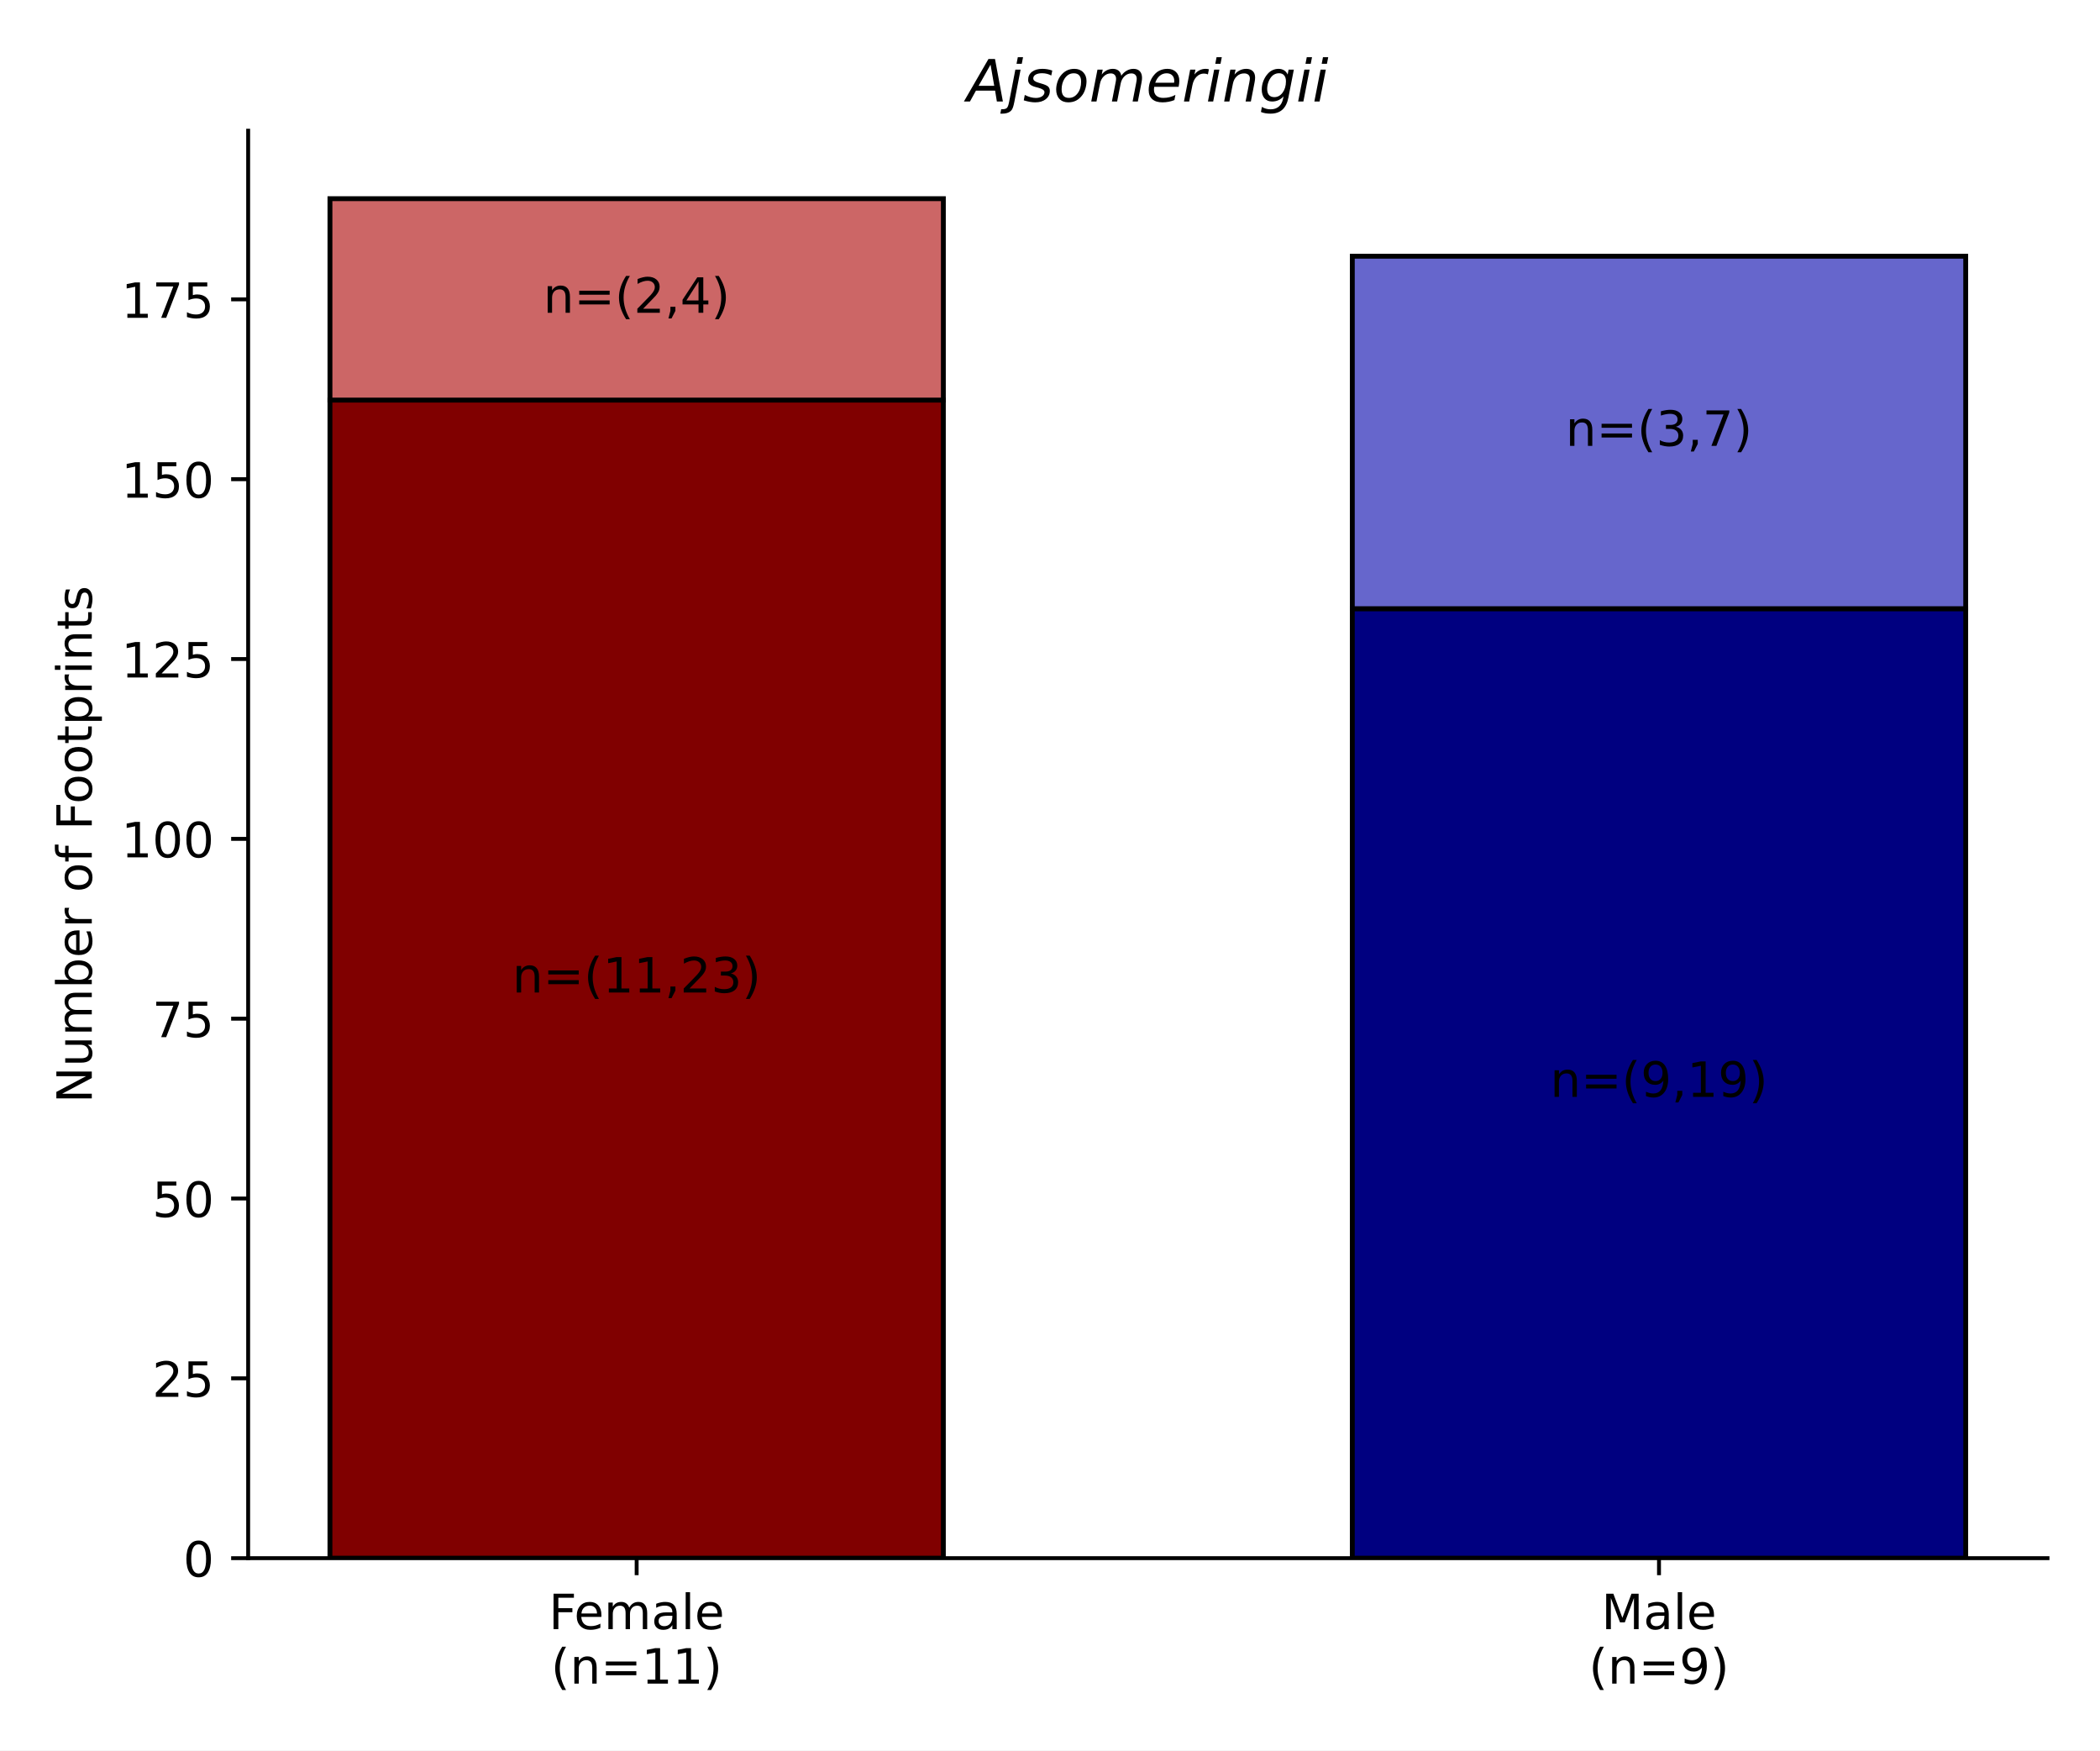
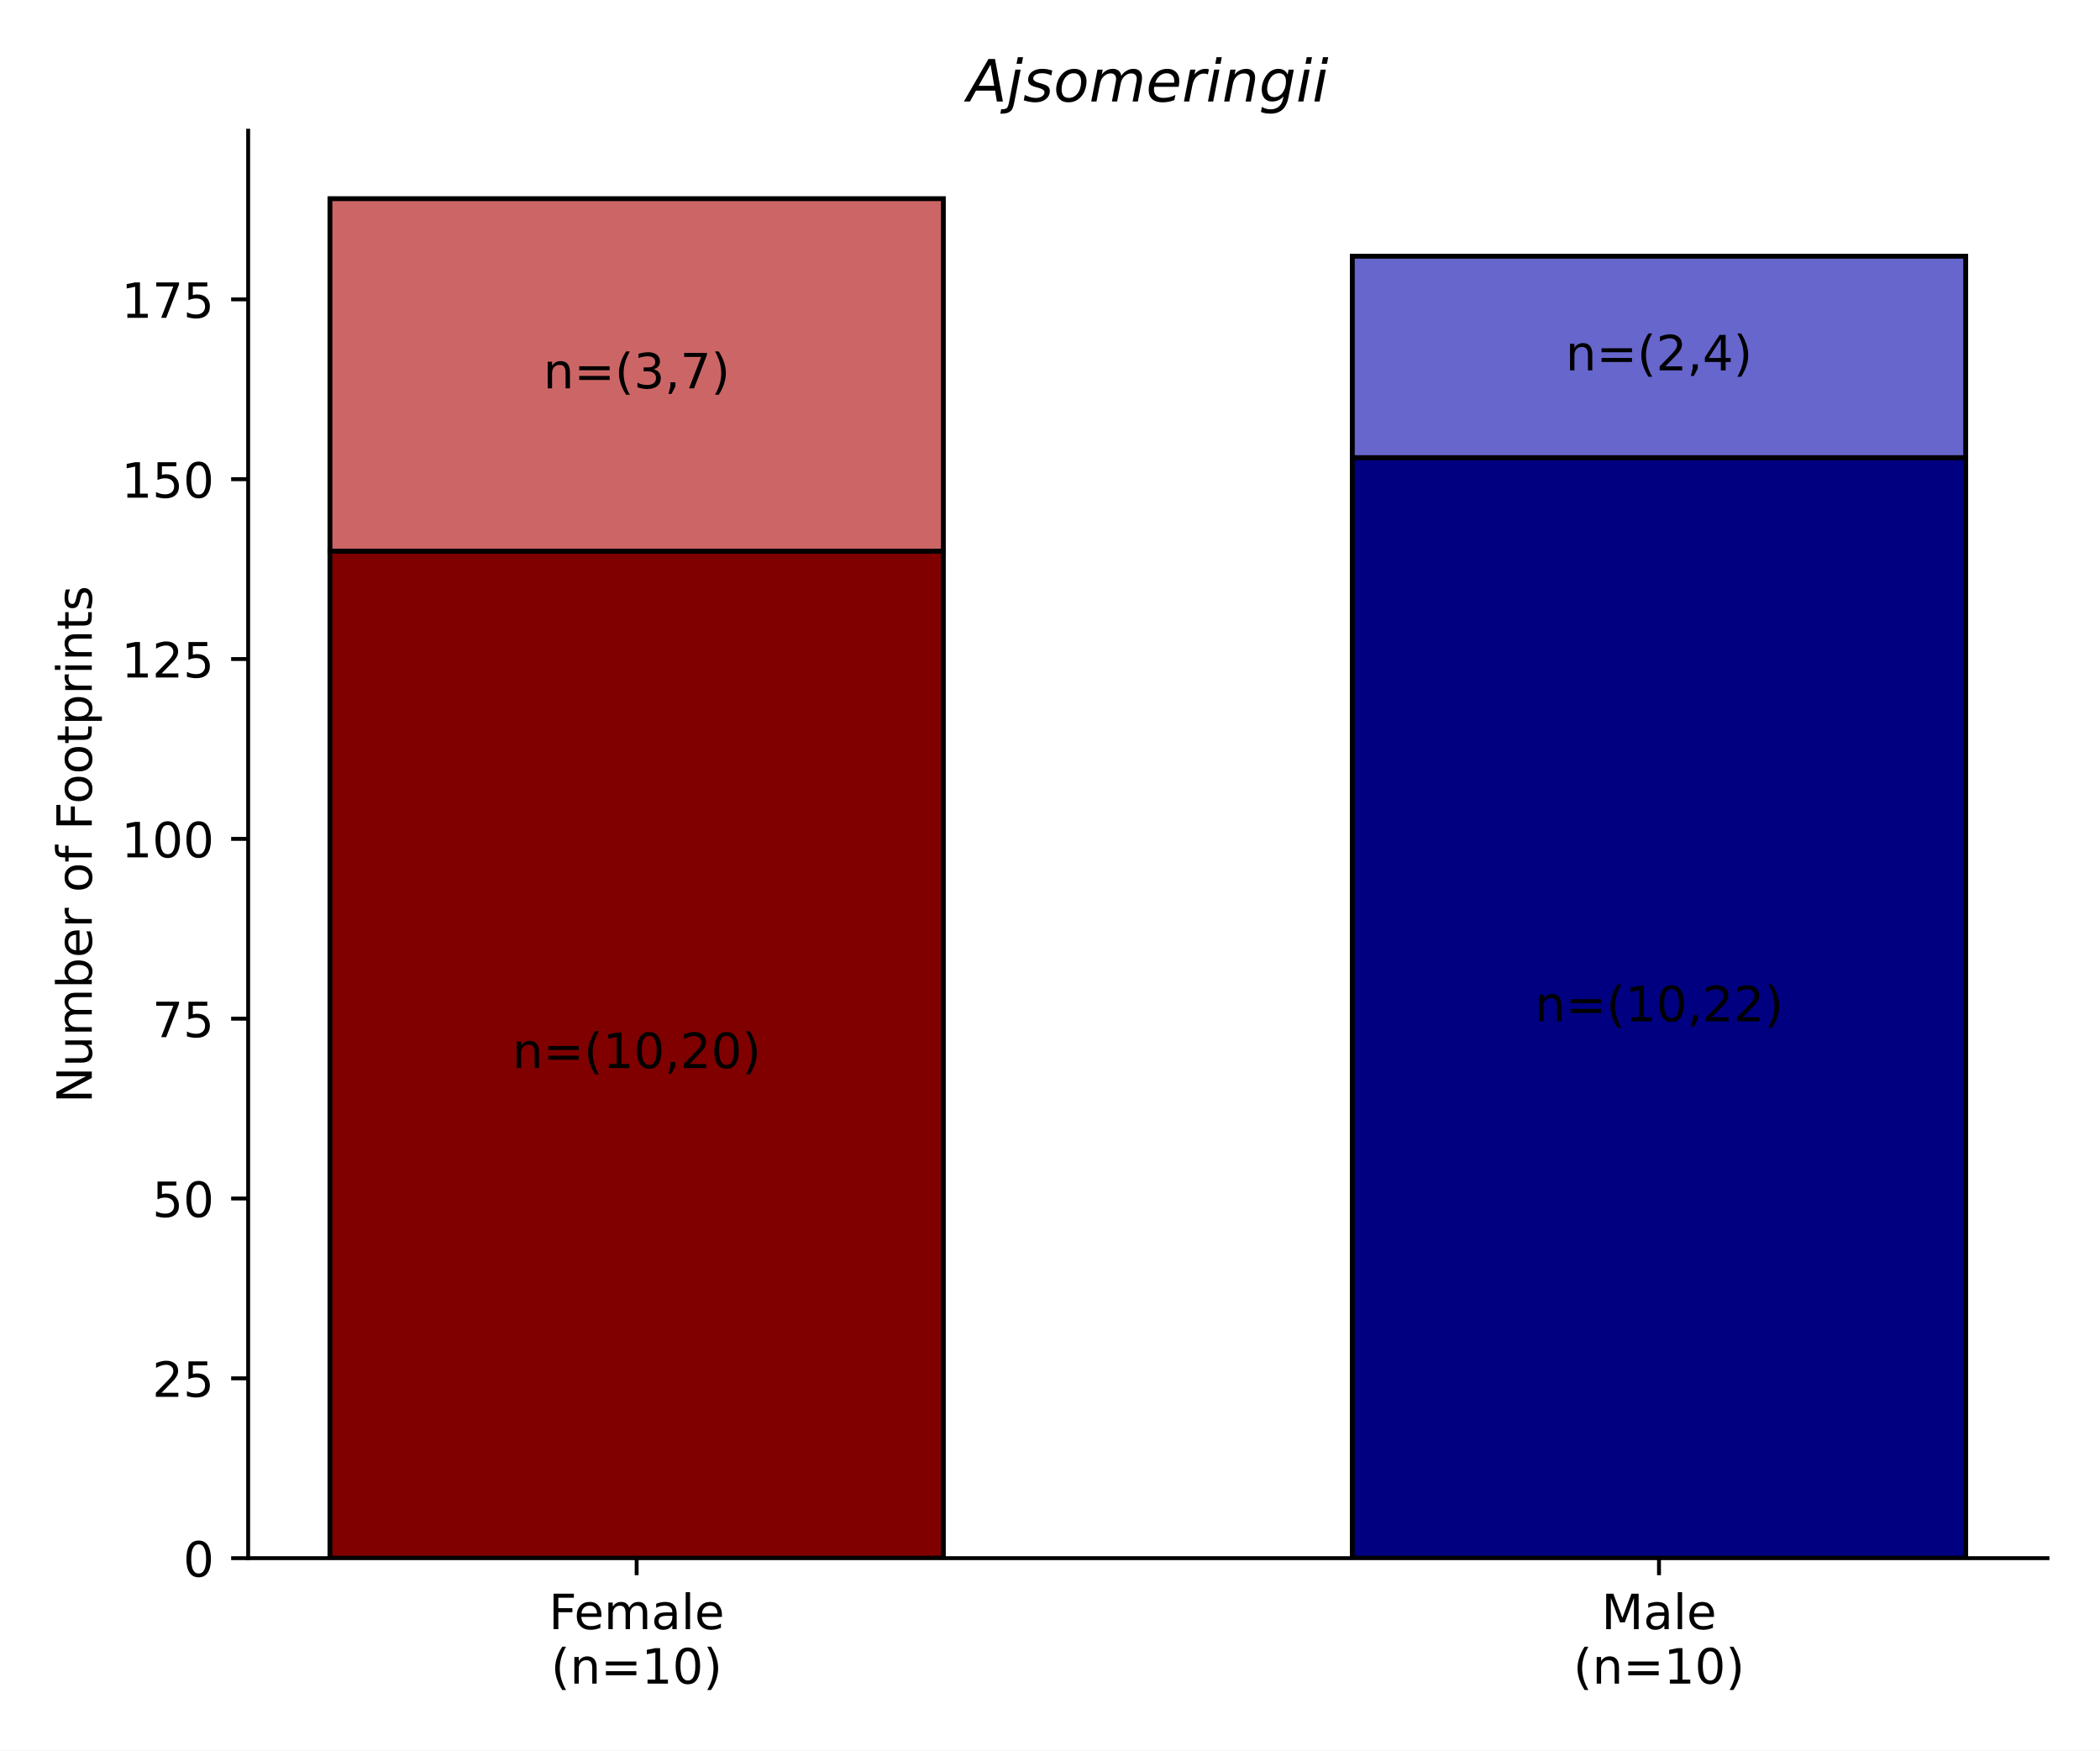
<svg xmlns="http://www.w3.org/2000/svg" xmlns:xlink="http://www.w3.org/1999/xlink" width="432pt" height="360pt" viewBox="0 0 432 360" version="1.1">
  <defs>
    <style type="text/css">*{stroke-linejoin: round; stroke-linecap: butt}</style>
  </defs>
  <g id="figure_1">
    <g id="patch_1">
      <path d="M 0 360  L 432 360  L 432 0  L 0 0  z " style="fill: #ffffff" />
    </g>
    <g id="axes_1">
      <g id="patch_2">
        <path d="M 51.05 320.456  L 421.2 320.456  L 421.2 26.88  L 51.05 26.88  z " style="fill: #ffffff" />
      </g>
      <g id="patch_3">
-         <path d="M 67.875 320.456  L 194.062 320.456  L 194.062 82.281  L 67.875 82.281  z " clip-path="url(#p4853fdd0eb)" style="fill: #800000; stroke: #000000; stroke-linejoin: miter" />
+         <path d="M 67.875 320.456  L 194.062 320.456  L 194.062 113.348  L 67.875 113.348  z " clip-path="url(#p3b8b2d031b)" style="fill: #800000; stroke: #000000; stroke-linejoin: miter" />
      </g>
      <g id="patch_4">
-         <path d="M 278.188 320.456  L 404.375 320.456  L 404.375 125.182  L 278.188 125.182  z " clip-path="url(#p4853fdd0eb)" style="fill: #000080; stroke: #000000; stroke-linejoin: miter" />
+         <path d="M 278.188 320.456  L 404.375 320.456  L 404.375 94.116  L 278.188 94.116  z " clip-path="url(#p3b8b2d031b)" style="fill: #000080; stroke: #000000; stroke-linejoin: miter" />
      </g>
      <g id="patch_5">
-         <path d="M 67.875 82.281  L 194.062 82.281  L 194.062 40.86  L 67.875 40.86  z " clip-path="url(#p4853fdd0eb)" style="fill: #cc6666; stroke: #000000; stroke-linejoin: miter" />
+         <path d="M 67.875 113.348  L 194.062 113.348  L 194.062 40.86  L 67.875 40.86  z " clip-path="url(#p3b8b2d031b)" style="fill: #cc6666; stroke: #000000; stroke-linejoin: miter" />
      </g>
      <g id="patch_6">
-         <path d="M 278.188 125.182  L 404.375 125.182  L 404.375 52.695  L 278.188 52.695  z " clip-path="url(#p4853fdd0eb)" style="fill: #6666cc; stroke: #000000; stroke-linejoin: miter" />
+         <path d="M 278.188 94.116  L 404.375 94.116  L 404.375 52.695  L 278.188 52.695  z " clip-path="url(#p3b8b2d031b)" style="fill: #6666cc; stroke: #000000; stroke-linejoin: miter" />
      </g>
      <g id="matplotlib.axis_1">
        <g id="xtick_1">
          <g id="line2d_1">
            <defs>
-               <path id="md4ff2b05a2" d="M 0 0  L 0 3.5  " style="stroke: #000000; stroke-width: 0.8" />
+               <path id="m4e9b4f7fc2" d="M 0 0  L 0 3.5  " style="stroke: #000000; stroke-width: 0.8" />
            </defs>
            <g>
-               <use xlink:href="#md4ff2b05a2" x="130.969" y="320.456" style="stroke: #000000; stroke-width: 0.8" />
+               <use xlink:href="#m4e9b4f7fc2" x="130.969" y="320.456" style="stroke: #000000; stroke-width: 0.8" />
            </g>
          </g>
          <g id="text_1">
            <g transform="translate(112.8914 335.0544) scale(0.1 -0.1)">
              <defs>
                <path id="DejaVuSans-46" d="M 628 4666  L 3309 4666  L 3309 4134  L 1259 4134  L 1259 2759  L 3109 2759  L 3109 2228  L 1259 2228  L 1259 0  L 628 0  L 628 4666  z " transform="scale(0.015625)" />
                <path id="DejaVuSans-65" d="M 3597 1894  L 3597 1613  L 953 1613  Q 991 1019 1311 708  Q 1631 397 2203 397  Q 2534 397 2845 478  Q 3156 559 3463 722  L 3463 178  Q 3153 47 2828 -22  Q 2503 -91 2169 -91  Q 1331 -91 842 396  Q 353 884 353 1716  Q 353 2575 817 3079  Q 1281 3584 2069 3584  Q 2775 3584 3186 3129  Q 3597 2675 3597 1894  z M 3022 2063  Q 3016 2534 2758 2815  Q 2500 3097 2075 3097  Q 1594 3097 1305 2825  Q 1016 2553 972 2059  L 3022 2063  z " transform="scale(0.015625)" />
                <path id="DejaVuSans-6d" d="M 3328 2828  Q 3544 3216 3844 3400  Q 4144 3584 4550 3584  Q 5097 3584 5394 3201  Q 5691 2819 5691 2113  L 5691 0  L 5113 0  L 5113 2094  Q 5113 2597 4934 2840  Q 4756 3084 4391 3084  Q 3944 3084 3684 2787  Q 3425 2491 3425 1978  L 3425 0  L 2847 0  L 2847 2094  Q 2847 2600 2669 2842  Q 2491 3084 2119 3084  Q 1678 3084 1418 2786  Q 1159 2488 1159 1978  L 1159 0  L 581 0  L 581 3500  L 1159 3500  L 1159 2956  Q 1356 3278 1631 3431  Q 1906 3584 2284 3584  Q 2666 3584 2933 3390  Q 3200 3197 3328 2828  z " transform="scale(0.015625)" />
                <path id="DejaVuSans-61" d="M 2194 1759  Q 1497 1759 1228 1600  Q 959 1441 959 1056  Q 959 750 1161 570  Q 1363 391 1709 391  Q 2188 391 2477 730  Q 2766 1069 2766 1631  L 2766 1759  L 2194 1759  z M 3341 1997  L 3341 0  L 2766 0  L 2766 531  Q 2569 213 2275 61  Q 1981 -91 1556 -91  Q 1019 -91 701 211  Q 384 513 384 1019  Q 384 1609 779 1909  Q 1175 2209 1959 2209  L 2766 2209  L 2766 2266  Q 2766 2663 2505 2880  Q 2244 3097 1772 3097  Q 1472 3097 1187 3025  Q 903 2953 641 2809  L 641 3341  Q 956 3463 1253 3523  Q 1550 3584 1831 3584  Q 2591 3584 2966 3190  Q 3341 2797 3341 1997  z " transform="scale(0.015625)" />
                <path id="DejaVuSans-6c" d="M 603 4863  L 1178 4863  L 1178 0  L 603 0  L 603 4863  z " transform="scale(0.015625)" />
              </defs>
              <use xlink:href="#DejaVuSans-46" />
              <use xlink:href="#DejaVuSans-65" transform="translate(52.01953 0)" />
              <use xlink:href="#DejaVuSans-6d" transform="translate(113.543 0)" />
              <use xlink:href="#DejaVuSans-61" transform="translate(210.9551 0)" />
              <use xlink:href="#DejaVuSans-6c" transform="translate(272.2344 0)" />
              <use xlink:href="#DejaVuSans-65" transform="translate(300.0176 0)" />
            </g>
            <g transform="translate(113.3461 346.2523) scale(0.1 -0.1)">
              <defs>
                <path id="DejaVuSans-28" d="M 1984 4856  Q 1566 4138 1362 3434  Q 1159 2731 1159 2009  Q 1159 1288 1364 580  Q 1569 -128 1984 -844  L 1484 -844  Q 1016 -109 783 600  Q 550 1309 550 2009  Q 550 2706 781 3412  Q 1013 4119 1484 4856  L 1984 4856  z " transform="scale(0.015625)" />
                <path id="DejaVuSans-6e" d="M 3513 2113  L 3513 0  L 2938 0  L 2938 2094  Q 2938 2591 2744 2837  Q 2550 3084 2163 3084  Q 1697 3084 1428 2787  Q 1159 2491 1159 1978  L 1159 0  L 581 0  L 581 3500  L 1159 3500  L 1159 2956  Q 1366 3272 1645 3428  Q 1925 3584 2291 3584  Q 2894 3584 3203 3211  Q 3513 2838 3513 2113  z " transform="scale(0.015625)" />
                <path id="DejaVuSans-3d" d="M 678 2906  L 4684 2906  L 4684 2381  L 678 2381  L 678 2906  z M 678 1631  L 4684 1631  L 4684 1100  L 678 1100  L 678 1631  z " transform="scale(0.015625)" />
                <path id="DejaVuSans-31" d="M 794 531  L 1825 531  L 1825 4091  L 703 3866  L 703 4441  L 1819 4666  L 2450 4666  L 2450 531  L 3481 531  L 3481 0  L 794 0  L 794 531  z " transform="scale(0.015625)" />
+                 <path id="DejaVuSans-30" d="M 2034 4250  Q 1547 4250 1301 3770  Q 1056 3291 1056 2328  Q 1056 1369 1301 889  Q 1547 409 2034 409  Q 2525 409 2770 889  Q 3016 1369 3016 2328  Q 3016 3291 2770 3770  Q 2525 4250 2034 4250  z M 2034 4750  Q 2819 4750 3233 4129  Q 3647 3509 3647 2328  Q 3647 1150 3233 529  Q 2819 -91 2034 -91  Q 1250 -91 836 529  Q 422 1150 422 2328  Q 422 3509 836 4129  Q 1250 4750 2034 4750  z " transform="scale(0.015625)" />
                <path id="DejaVuSans-29" d="M 513 4856  L 1013 4856  Q 1481 4119 1714 3412  Q 1947 2706 1947 2009  Q 1947 1309 1714 600  Q 1481 -109 1013 -844  L 513 -844  Q 928 -128 1133 580  Q 1338 1288 1338 2009  Q 1338 2731 1133 3434  Q 928 4138 513 4856  z " transform="scale(0.015625)" />
              </defs>
              <use xlink:href="#DejaVuSans-28" />
              <use xlink:href="#DejaVuSans-6e" transform="translate(39.01367 0)" />
              <use xlink:href="#DejaVuSans-3d" transform="translate(102.3926 0)" />
              <use xlink:href="#DejaVuSans-31" transform="translate(186.1816 0)" />
-               <use xlink:href="#DejaVuSans-31" transform="translate(249.8047 0)" />
+               <use xlink:href="#DejaVuSans-30" transform="translate(249.8047 0)" />
              <use xlink:href="#DejaVuSans-29" transform="translate(313.4277 0)" />
            </g>
          </g>
        </g>
        <g id="xtick_2">
          <g id="line2d_2">
            <g>
-               <use xlink:href="#md4ff2b05a2" x="341.281" y="320.456" style="stroke: #000000; stroke-width: 0.8" />
+               <use xlink:href="#m4e9b4f7fc2" x="341.281" y="320.456" style="stroke: #000000; stroke-width: 0.8" />
            </g>
          </g>
          <g id="text_2">
            <g transform="translate(329.4375 335.0544) scale(0.1 -0.1)">
              <defs>
                <path id="DejaVuSans-4d" d="M 628 4666  L 1569 4666  L 2759 1491  L 3956 4666  L 4897 4666  L 4897 0  L 4281 0  L 4281 4097  L 3078 897  L 2444 897  L 1241 4097  L 1241 0  L 628 0  L 628 4666  z " transform="scale(0.015625)" />
              </defs>
              <use xlink:href="#DejaVuSans-4d" />
              <use xlink:href="#DejaVuSans-61" transform="translate(86.2793 0)" />
              <use xlink:href="#DejaVuSans-6c" transform="translate(147.5586 0)" />
              <use xlink:href="#DejaVuSans-65" transform="translate(175.3418 0)" />
            </g>
-             <g transform="translate(326.8398 346.2523) scale(0.1 -0.1)">
-               <defs>
-                 <path id="DejaVuSans-39" d="M 703 97  L 703 672  Q 941 559 1184 500  Q 1428 441 1663 441  Q 2288 441 2617 861  Q 2947 1281 2994 2138  Q 2813 1869 2534 1725  Q 2256 1581 1919 1581  Q 1219 1581 811 2004  Q 403 2428 403 3163  Q 403 3881 828 4315  Q 1253 4750 1959 4750  Q 2769 4750 3195 4129  Q 3622 3509 3622 2328  Q 3622 1225 3098 567  Q 2575 -91 1691 -91  Q 1453 -91 1209 -44  Q 966 3 703 97  z M 1959 2075  Q 2384 2075 2632 2365  Q 2881 2656 2881 3163  Q 2881 3666 2632 3958  Q 2384 4250 1959 4250  Q 1534 4250 1286 3958  Q 1038 3666 1038 3163  Q 1038 2656 1286 2365  Q 1534 2075 1959 2075  z " transform="scale(0.015625)" />
-               </defs>
+             <g transform="translate(323.6586 346.2523) scale(0.1 -0.1)">
              <use xlink:href="#DejaVuSans-28" />
              <use xlink:href="#DejaVuSans-6e" transform="translate(39.01367 0)" />
              <use xlink:href="#DejaVuSans-3d" transform="translate(102.3926 0)" />
-               <use xlink:href="#DejaVuSans-39" transform="translate(186.1816 0)" />
-               <use xlink:href="#DejaVuSans-29" transform="translate(249.8047 0)" />
+               <use xlink:href="#DejaVuSans-31" transform="translate(186.1816 0)" />
+               <use xlink:href="#DejaVuSans-30" transform="translate(249.8047 0)" />
+               <use xlink:href="#DejaVuSans-29" transform="translate(313.4277 0)" />
            </g>
          </g>
        </g>
      </g>
      <g id="matplotlib.axis_2">
        <g id="ytick_1">
          <g id="line2d_3">
            <defs>
-               <path id="mf16777f822" d="M 0 0  L -3.5 0  " style="stroke: #000000; stroke-width: 0.8" />
+               <path id="mb47cf771cc" d="M 0 0  L -3.5 0  " style="stroke: #000000; stroke-width: 0.8" />
            </defs>
            <g>
-               <use xlink:href="#mf16777f822" x="51.05" y="320.456" style="stroke: #000000; stroke-width: 0.8" />
+               <use xlink:href="#mb47cf771cc" x="51.05" y="320.456" style="stroke: #000000; stroke-width: 0.8" />
            </g>
          </g>
          <g id="text_3">
            <g transform="translate(37.6875 324.2552) scale(0.1 -0.1)">
-               <defs>
-                 <path id="DejaVuSans-30" d="M 2034 4250  Q 1547 4250 1301 3770  Q 1056 3291 1056 2328  Q 1056 1369 1301 889  Q 1547 409 2034 409  Q 2525 409 2770 889  Q 3016 1369 3016 2328  Q 3016 3291 2770 3770  Q 2525 4250 2034 4250  z M 2034 4750  Q 2819 4750 3233 4129  Q 3647 3509 3647 2328  Q 3647 1150 3233 529  Q 2819 -91 2034 -91  Q 1250 -91 836 529  Q 422 1150 422 2328  Q 422 3509 836 4129  Q 1250 4750 2034 4750  z " transform="scale(0.015625)" />
-               </defs>
              <use xlink:href="#DejaVuSans-30" />
            </g>
          </g>
        </g>
        <g id="ytick_2">
          <g id="line2d_4">
            <g>
-               <use xlink:href="#mf16777f822" x="51.05" y="283.472" style="stroke: #000000; stroke-width: 0.8" />
+               <use xlink:href="#mb47cf771cc" x="51.05" y="283.472" style="stroke: #000000; stroke-width: 0.8" />
            </g>
          </g>
          <g id="text_4">
            <g transform="translate(31.325 287.2716) scale(0.1 -0.1)">
              <defs>
                <path id="DejaVuSans-32" d="M 1228 531  L 3431 531  L 3431 0  L 469 0  L 469 531  Q 828 903 1448 1529  Q 2069 2156 2228 2338  Q 2531 2678 2651 2914  Q 2772 3150 2772 3378  Q 2772 3750 2511 3984  Q 2250 4219 1831 4219  Q 1534 4219 1204 4116  Q 875 4013 500 3803  L 500 4441  Q 881 4594 1212 4672  Q 1544 4750 1819 4750  Q 2544 4750 2975 4387  Q 3406 4025 3406 3419  Q 3406 3131 3298 2873  Q 3191 2616 2906 2266  Q 2828 2175 2409 1742  Q 1991 1309 1228 531  z " transform="scale(0.015625)" />
                <path id="DejaVuSans-35" d="M 691 4666  L 3169 4666  L 3169 4134  L 1269 4134  L 1269 2991  Q 1406 3038 1543 3061  Q 1681 3084 1819 3084  Q 2600 3084 3056 2656  Q 3513 2228 3513 1497  Q 3513 744 3044 326  Q 2575 -91 1722 -91  Q 1428 -91 1123 -41  Q 819 9 494 109  L 494 744  Q 775 591 1075 516  Q 1375 441 1709 441  Q 2250 441 2565 725  Q 2881 1009 2881 1497  Q 2881 1984 2565 2268  Q 2250 2553 1709 2553  Q 1456 2553 1204 2497  Q 953 2441 691 2322  L 691 4666  z " transform="scale(0.015625)" />
              </defs>
              <use xlink:href="#DejaVuSans-32" />
              <use xlink:href="#DejaVuSans-35" transform="translate(63.62305 0)" />
            </g>
          </g>
        </g>
        <g id="ytick_3">
          <g id="line2d_5">
            <g>
-               <use xlink:href="#mf16777f822" x="51.05" y="246.489" style="stroke: #000000; stroke-width: 0.8" />
+               <use xlink:href="#mb47cf771cc" x="51.05" y="246.489" style="stroke: #000000; stroke-width: 0.8" />
            </g>
          </g>
          <g id="text_5">
            <g transform="translate(31.325 250.288) scale(0.1 -0.1)">
              <use xlink:href="#DejaVuSans-35" />
              <use xlink:href="#DejaVuSans-30" transform="translate(63.62305 0)" />
            </g>
          </g>
        </g>
        <g id="ytick_4">
          <g id="line2d_6">
            <g>
-               <use xlink:href="#mf16777f822" x="51.05" y="209.505" style="stroke: #000000; stroke-width: 0.8" />
+               <use xlink:href="#mb47cf771cc" x="51.05" y="209.505" style="stroke: #000000; stroke-width: 0.8" />
            </g>
          </g>
          <g id="text_6">
            <g transform="translate(31.325 213.3043) scale(0.1 -0.1)">
              <defs>
                <path id="DejaVuSans-37" d="M 525 4666  L 3525 4666  L 3525 4397  L 1831 0  L 1172 0  L 2766 4134  L 525 4134  L 525 4666  z " transform="scale(0.015625)" />
              </defs>
              <use xlink:href="#DejaVuSans-37" />
              <use xlink:href="#DejaVuSans-35" transform="translate(63.62305 0)" />
            </g>
          </g>
        </g>
        <g id="ytick_5">
          <g id="line2d_7">
            <g>
-               <use xlink:href="#mf16777f822" x="51.05" y="172.522" style="stroke: #000000; stroke-width: 0.8" />
+               <use xlink:href="#mb47cf771cc" x="51.05" y="172.522" style="stroke: #000000; stroke-width: 0.8" />
            </g>
          </g>
          <g id="text_7">
            <g transform="translate(24.9625 176.3207) scale(0.1 -0.1)">
              <use xlink:href="#DejaVuSans-31" />
              <use xlink:href="#DejaVuSans-30" transform="translate(63.62305 0)" />
              <use xlink:href="#DejaVuSans-30" transform="translate(127.2461 0)" />
            </g>
          </g>
        </g>
        <g id="ytick_6">
          <g id="line2d_8">
            <g>
-               <use xlink:href="#mf16777f822" x="51.05" y="135.538" style="stroke: #000000; stroke-width: 0.8" />
+               <use xlink:href="#mb47cf771cc" x="51.05" y="135.538" style="stroke: #000000; stroke-width: 0.8" />
            </g>
          </g>
          <g id="text_8">
            <g transform="translate(24.9625 139.3371) scale(0.1 -0.1)">
              <use xlink:href="#DejaVuSans-31" />
              <use xlink:href="#DejaVuSans-32" transform="translate(63.62305 0)" />
              <use xlink:href="#DejaVuSans-35" transform="translate(127.2461 0)" />
            </g>
          </g>
        </g>
        <g id="ytick_7">
          <g id="line2d_9">
            <g>
-               <use xlink:href="#mf16777f822" x="51.05" y="98.554" style="stroke: #000000; stroke-width: 0.8" />
+               <use xlink:href="#mb47cf771cc" x="51.05" y="98.554" style="stroke: #000000; stroke-width: 0.8" />
            </g>
          </g>
          <g id="text_9">
            <g transform="translate(24.9625 102.3535) scale(0.1 -0.1)">
              <use xlink:href="#DejaVuSans-31" />
              <use xlink:href="#DejaVuSans-35" transform="translate(63.62305 0)" />
              <use xlink:href="#DejaVuSans-30" transform="translate(127.2461 0)" />
            </g>
          </g>
        </g>
        <g id="ytick_8">
          <g id="line2d_10">
            <g>
-               <use xlink:href="#mf16777f822" x="51.05" y="61.571" style="stroke: #000000; stroke-width: 0.8" />
+               <use xlink:href="#mb47cf771cc" x="51.05" y="61.571" style="stroke: #000000; stroke-width: 0.8" />
            </g>
          </g>
          <g id="text_10">
            <g transform="translate(24.9625 65.36986) scale(0.1 -0.1)">
              <use xlink:href="#DejaVuSans-31" />
              <use xlink:href="#DejaVuSans-37" transform="translate(63.62305 0)" />
              <use xlink:href="#DejaVuSans-35" transform="translate(127.2461 0)" />
            </g>
          </g>
        </g>
        <g id="text_11">
          <g transform="translate(18.88281 226.8774) rotate(-90) scale(0.1 -0.1)">
            <defs>
              <path id="DejaVuSans-4e" d="M 628 4666  L 1478 4666  L 3547 763  L 3547 4666  L 4159 4666  L 4159 0  L 3309 0  L 1241 3903  L 1241 0  L 628 0  L 628 4666  z " transform="scale(0.015625)" />
              <path id="DejaVuSans-75" d="M 544 1381  L 544 3500  L 1119 3500  L 1119 1403  Q 1119 906 1312 657  Q 1506 409 1894 409  Q 2359 409 2629 706  Q 2900 1003 2900 1516  L 2900 3500  L 3475 3500  L 3475 0  L 2900 0  L 2900 538  Q 2691 219 2414 64  Q 2138 -91 1772 -91  Q 1169 -91 856 284  Q 544 659 544 1381  z M 1991 3584  L 1991 3584  z " transform="scale(0.015625)" />
              <path id="DejaVuSans-62" d="M 3116 1747  Q 3116 2381 2855 2742  Q 2594 3103 2138 3103  Q 1681 3103 1420 2742  Q 1159 2381 1159 1747  Q 1159 1113 1420 752  Q 1681 391 2138 391  Q 2594 391 2855 752  Q 3116 1113 3116 1747  z M 1159 2969  Q 1341 3281 1617 3432  Q 1894 3584 2278 3584  Q 2916 3584 3314 3078  Q 3713 2572 3713 1747  Q 3713 922 3314 415  Q 2916 -91 2278 -91  Q 1894 -91 1617 61  Q 1341 213 1159 525  L 1159 0  L 581 0  L 581 4863  L 1159 4863  L 1159 2969  z " transform="scale(0.015625)" />
              <path id="DejaVuSans-72" d="M 2631 2963  Q 2534 3019 2420 3045  Q 2306 3072 2169 3072  Q 1681 3072 1420 2755  Q 1159 2438 1159 1844  L 1159 0  L 581 0  L 581 3500  L 1159 3500  L 1159 2956  Q 1341 3275 1631 3429  Q 1922 3584 2338 3584  Q 2397 3584 2469 3576  Q 2541 3569 2628 3553  L 2631 2963  z " transform="scale(0.015625)" />
              <path id="DejaVuSans-20" transform="scale(0.015625)" />
              <path id="DejaVuSans-6f" d="M 1959 3097  Q 1497 3097 1228 2736  Q 959 2375 959 1747  Q 959 1119 1226 758  Q 1494 397 1959 397  Q 2419 397 2687 759  Q 2956 1122 2956 1747  Q 2956 2369 2687 2733  Q 2419 3097 1959 3097  z M 1959 3584  Q 2709 3584 3137 3096  Q 3566 2609 3566 1747  Q 3566 888 3137 398  Q 2709 -91 1959 -91  Q 1206 -91 779 398  Q 353 888 353 1747  Q 353 2609 779 3096  Q 1206 3584 1959 3584  z " transform="scale(0.015625)" />
              <path id="DejaVuSans-66" d="M 2375 4863  L 2375 4384  L 1825 4384  Q 1516 4384 1395 4259  Q 1275 4134 1275 3809  L 1275 3500  L 2222 3500  L 2222 3053  L 1275 3053  L 1275 0  L 697 0  L 697 3053  L 147 3053  L 147 3500  L 697 3500  L 697 3744  Q 697 4328 969 4595  Q 1241 4863 1831 4863  L 2375 4863  z " transform="scale(0.015625)" />
              <path id="DejaVuSans-74" d="M 1172 4494  L 1172 3500  L 2356 3500  L 2356 3053  L 1172 3053  L 1172 1153  Q 1172 725 1289 603  Q 1406 481 1766 481  L 2356 481  L 2356 0  L 1766 0  Q 1100 0 847 248  Q 594 497 594 1153  L 594 3053  L 172 3053  L 172 3500  L 594 3500  L 594 4494  L 1172 4494  z " transform="scale(0.015625)" />
              <path id="DejaVuSans-70" d="M 1159 525  L 1159 -1331  L 581 -1331  L 581 3500  L 1159 3500  L 1159 2969  Q 1341 3281 1617 3432  Q 1894 3584 2278 3584  Q 2916 3584 3314 3078  Q 3713 2572 3713 1747  Q 3713 922 3314 415  Q 2916 -91 2278 -91  Q 1894 -91 1617 61  Q 1341 213 1159 525  z M 3116 1747  Q 3116 2381 2855 2742  Q 2594 3103 2138 3103  Q 1681 3103 1420 2742  Q 1159 2381 1159 1747  Q 1159 1113 1420 752  Q 1681 391 2138 391  Q 2594 391 2855 752  Q 3116 1113 3116 1747  z " transform="scale(0.015625)" />
              <path id="DejaVuSans-69" d="M 603 3500  L 1178 3500  L 1178 0  L 603 0  L 603 3500  z M 603 4863  L 1178 4863  L 1178 4134  L 603 4134  L 603 4863  z " transform="scale(0.015625)" />
              <path id="DejaVuSans-73" d="M 2834 3397  L 2834 2853  Q 2591 2978 2328 3040  Q 2066 3103 1784 3103  Q 1356 3103 1142 2972  Q 928 2841 928 2578  Q 928 2378 1081 2264  Q 1234 2150 1697 2047  L 1894 2003  Q 2506 1872 2764 1633  Q 3022 1394 3022 966  Q 3022 478 2636 193  Q 2250 -91 1575 -91  Q 1294 -91 989 -36  Q 684 19 347 128  L 347 722  Q 666 556 975 473  Q 1284 391 1588 391  Q 1994 391 2212 530  Q 2431 669 2431 922  Q 2431 1156 2273 1281  Q 2116 1406 1581 1522  L 1381 1569  Q 847 1681 609 1914  Q 372 2147 372 2553  Q 372 3047 722 3315  Q 1072 3584 1716 3584  Q 2034 3584 2315 3537  Q 2597 3491 2834 3397  z " transform="scale(0.015625)" />
            </defs>
            <use xlink:href="#DejaVuSans-4e" />
            <use xlink:href="#DejaVuSans-75" transform="translate(74.80469 0)" />
            <use xlink:href="#DejaVuSans-6d" transform="translate(138.1836 0)" />
            <use xlink:href="#DejaVuSans-62" transform="translate(235.5957 0)" />
            <use xlink:href="#DejaVuSans-65" transform="translate(299.0723 0)" />
            <use xlink:href="#DejaVuSans-72" transform="translate(360.5957 0)" />
            <use xlink:href="#DejaVuSans-20" transform="translate(401.709 0)" />
            <use xlink:href="#DejaVuSans-6f" transform="translate(433.4961 0)" />
            <use xlink:href="#DejaVuSans-66" transform="translate(494.6777 0)" />
            <use xlink:href="#DejaVuSans-20" transform="translate(529.8828 0)" />
            <use xlink:href="#DejaVuSans-46" transform="translate(561.6699 0)" />
            <use xlink:href="#DejaVuSans-6f" transform="translate(615.5645 0)" />
            <use xlink:href="#DejaVuSans-6f" transform="translate(676.7461 0)" />
            <use xlink:href="#DejaVuSans-74" transform="translate(737.9277 0)" />
            <use xlink:href="#DejaVuSans-70" transform="translate(777.1367 0)" />
            <use xlink:href="#DejaVuSans-72" transform="translate(840.6133 0)" />
            <use xlink:href="#DejaVuSans-69" transform="translate(881.7266 0)" />
            <use xlink:href="#DejaVuSans-6e" transform="translate(909.5098 0)" />
            <use xlink:href="#DejaVuSans-74" transform="translate(972.8887 0)" />
            <use xlink:href="#DejaVuSans-73" transform="translate(1012.098 0)" />
          </g>
        </g>
      </g>
      <g id="patch_7">
        <path d="M 51.05 320.456  L 51.05 26.88  " style="fill: none; stroke: #000000; stroke-width: 0.8; stroke-linejoin: miter; stroke-linecap: square" />
      </g>
      <g id="patch_8">
        <path d="M 51.05 320.456  L 421.2 320.456  " style="fill: none; stroke: #000000; stroke-width: 0.8; stroke-linejoin: miter; stroke-linecap: square" />
      </g>
      <g id="text_12">
-         <g transform="translate(105.3945 204.1281) scale(0.1 -0.1)">
+         <g transform="translate(105.3945 219.6612) scale(0.1 -0.1)">
          <defs>
            <path id="DejaVuSans-2c" d="M 750 794  L 1409 794  L 1409 256  L 897 -744  L 494 -744  L 750 256  L 750 794  z " transform="scale(0.015625)" />
+           </defs>
+           <use xlink:href="#DejaVuSans-6e" />
+           <use xlink:href="#DejaVuSans-3d" transform="translate(63.37891 0)" />
+           <use xlink:href="#DejaVuSans-28" transform="translate(147.168 0)" />
+           <use xlink:href="#DejaVuSans-31" transform="translate(186.1816 0)" />
+           <use xlink:href="#DejaVuSans-30" transform="translate(249.8047 0)" />
+           <use xlink:href="#DejaVuSans-2c" transform="translate(313.4277 0)" />
+           <use xlink:href="#DejaVuSans-32" transform="translate(345.2148 0)" />
+           <use xlink:href="#DejaVuSans-30" transform="translate(408.8379 0)" />
+           <use xlink:href="#DejaVuSans-29" transform="translate(472.4609 0)" />
+         </g>
+       </g>
+       <g id="text_13">
+         <g transform="translate(315.707 210.0455) scale(0.1 -0.1)">
+           <use xlink:href="#DejaVuSans-6e" />
+           <use xlink:href="#DejaVuSans-3d" transform="translate(63.37891 0)" />
+           <use xlink:href="#DejaVuSans-28" transform="translate(147.168 0)" />
+           <use xlink:href="#DejaVuSans-31" transform="translate(186.1816 0)" />
+           <use xlink:href="#DejaVuSans-30" transform="translate(249.8047 0)" />
+           <use xlink:href="#DejaVuSans-2c" transform="translate(313.4277 0)" />
+           <use xlink:href="#DejaVuSans-32" transform="translate(345.2148 0)" />
+           <use xlink:href="#DejaVuSans-32" transform="translate(408.8379 0)" />
+           <use xlink:href="#DejaVuSans-29" transform="translate(472.4609 0)" />
+         </g>
+       </g>
+       <g id="text_14">
+         <g transform="translate(111.757 79.86313) scale(0.1 -0.1)">
+           <defs>
            <path id="DejaVuSans-33" d="M 2597 2516  Q 3050 2419 3304 2112  Q 3559 1806 3559 1356  Q 3559 666 3084 287  Q 2609 -91 1734 -91  Q 1441 -91 1130 -33  Q 819 25 488 141  L 488 750  Q 750 597 1062 519  Q 1375 441 1716 441  Q 2309 441 2620 675  Q 2931 909 2931 1356  Q 2931 1769 2642 2001  Q 2353 2234 1838 2234  L 1294 2234  L 1294 2753  L 1863 2753  Q 2328 2753 2575 2939  Q 2822 3125 2822 3475  Q 2822 3834 2567 4026  Q 2313 4219 1838 4219  Q 1578 4219 1281 4162  Q 984 4106 628 3988  L 628 4550  Q 988 4650 1302 4700  Q 1616 4750 1894 4750  Q 2613 4750 3031 4423  Q 3450 4097 3450 3541  Q 3450 3153 3228 2886  Q 3006 2619 2597 2516  z " transform="scale(0.015625)" />
          </defs>
          <use xlink:href="#DejaVuSans-6e" />
          <use xlink:href="#DejaVuSans-3d" transform="translate(63.37891 0)" />
          <use xlink:href="#DejaVuSans-28" transform="translate(147.168 0)" />
-           <use xlink:href="#DejaVuSans-31" transform="translate(186.1816 0)" />
-           <use xlink:href="#DejaVuSans-31" transform="translate(249.8047 0)" />
-           <use xlink:href="#DejaVuSans-2c" transform="translate(313.4277 0)" />
-           <use xlink:href="#DejaVuSans-32" transform="translate(345.2148 0)" />
-           <use xlink:href="#DejaVuSans-33" transform="translate(408.8379 0)" />
-           <use xlink:href="#DejaVuSans-29" transform="translate(472.4609 0)" />
-         </g>
-       </g>
-       <g id="text_13">
-         <g transform="translate(318.8883 225.5786) scale(0.1 -0.1)">
-           <use xlink:href="#DejaVuSans-6e" />
-           <use xlink:href="#DejaVuSans-3d" transform="translate(63.37891 0)" />
-           <use xlink:href="#DejaVuSans-28" transform="translate(147.168 0)" />
-           <use xlink:href="#DejaVuSans-39" transform="translate(186.1816 0)" />
+           <use xlink:href="#DejaVuSans-33" transform="translate(186.1816 0)" />
          <use xlink:href="#DejaVuSans-2c" transform="translate(249.8047 0)" />
-           <use xlink:href="#DejaVuSans-31" transform="translate(281.5918 0)" />
-           <use xlink:href="#DejaVuSans-39" transform="translate(345.2148 0)" />
-           <use xlink:href="#DejaVuSans-29" transform="translate(408.8379 0)" />
-         </g>
-       </g>
-       <g id="text_14">
-         <g transform="translate(111.757 64.33001) scale(0.1 -0.1)">
+           <use xlink:href="#DejaVuSans-37" transform="translate(281.5918 0)" />
+           <use xlink:href="#DejaVuSans-29" transform="translate(345.2148 0)" />
+         </g>
+       </g>
+       <g id="text_15">
+         <g transform="translate(322.0695 76.16477) scale(0.1 -0.1)">
          <defs>
            <path id="DejaVuSans-34" d="M 2419 4116  L 825 1625  L 2419 1625  L 2419 4116  z M 2253 4666  L 3047 4666  L 3047 1625  L 3713 1625  L 3713 1100  L 3047 1100  L 3047 0  L 2419 0  L 2419 1100  L 313 1100  L 313 1709  L 2253 4666  z " transform="scale(0.015625)" />
          </defs>
          <use xlink:href="#DejaVuSans-6e" />
          <use xlink:href="#DejaVuSans-3d" transform="translate(63.37891 0)" />
          <use xlink:href="#DejaVuSans-28" transform="translate(147.168 0)" />
          <use xlink:href="#DejaVuSans-32" transform="translate(186.1816 0)" />
          <use xlink:href="#DejaVuSans-2c" transform="translate(249.8047 0)" />
          <use xlink:href="#DejaVuSans-34" transform="translate(281.5918 0)" />
-           <use xlink:href="#DejaVuSans-29" transform="translate(345.2148 0)" />
-         </g>
-       </g>
-       <g id="text_15">
-         <g transform="translate(322.0695 91.6979) scale(0.1 -0.1)">
-           <use xlink:href="#DejaVuSans-6e" />
-           <use xlink:href="#DejaVuSans-3d" transform="translate(63.37891 0)" />
-           <use xlink:href="#DejaVuSans-28" transform="translate(147.168 0)" />
-           <use xlink:href="#DejaVuSans-33" transform="translate(186.1816 0)" />
-           <use xlink:href="#DejaVuSans-2c" transform="translate(249.8047 0)" />
-           <use xlink:href="#DejaVuSans-37" transform="translate(281.5918 0)" />
          <use xlink:href="#DejaVuSans-29" transform="translate(345.2148 0)" />
        </g>
      </g>
      <g id="text_16">
        <g transform="translate(198.925 20.88) scale(0.12 -0.12)">
          <defs>
            <path id="DejaVuSans-Oblique-41" d="M 2356 4666  L 3072 4666  L 3938 0  L 3278 0  L 3084 1197  L 984 1197  L 325 0  L -341 0  L 2356 4666  z M 2584 4044  L 1275 1722  L 2988 1722  L 2584 4044  z " transform="scale(0.015625)" />
            <path id="DejaVuSans-Oblique-6a" d="M 928 3500  L 1503 3500  L 813 -63  L 809 -78  Q 694 -675 544 -897  Q 403 -1106 132 -1218  Q -138 -1331 -506 -1331  L -722 -1331  L -628 -844  L -481 -844  Q -144 -844 -1 -703  Q 141 -563 238 -63  L 928 3500  z M 1197 4863  L 1772 4863  L 1631 4134  L 1056 4134  L 1197 4863  z " transform="scale(0.015625)" />
            <path id="DejaVuSans-Oblique-73" d="M 3200 3397  L 3091 2853  Q 2863 2978 2609 3040  Q 2356 3103 2088 3103  Q 1634 3103 1373 2948  Q 1113 2794 1113 2528  Q 1113 2219 1719 2053  Q 1766 2041 1788 2034  L 1972 1978  Q 2547 1819 2739 1644  Q 2931 1469 2931 1166  Q 2931 609 2489 259  Q 2047 -91 1331 -91  Q 1053 -91 747 -37  Q 441 16 72 128  L 184 722  Q 500 559 806 475  Q 1113 391 1394 391  Q 1816 391 2080 572  Q 2344 753 2344 1031  Q 2344 1331 1650 1516  L 1591 1531  L 1394 1581  Q 956 1697 753 1886  Q 550 2075 550 2369  Q 550 2928 970 3256  Q 1391 3584 2113 3584  Q 2397 3584 2667 3537  Q 2938 3491 3200 3397  z " transform="scale(0.015625)" />
            <path id="DejaVuSans-Oblique-6f" d="M 1625 -91  Q 1009 -91 651 289  Q 294 669 294 1325  Q 294 1706 417 2101  Q 541 2497 738 2766  Q 1047 3184 1428 3384  Q 1809 3584 2291 3584  Q 2888 3584 3255 3212  Q 3622 2841 3622 2241  Q 3622 1825 3500 1412  Q 3378 1000 3181 728  Q 2875 309 2494 109  Q 2113 -91 1625 -91  z M 891 1344  Q 891 869 1089 633  Q 1288 397 1691 397  Q 2269 397 2648 901  Q 3028 1406 3028 2181  Q 3028 2634 2825 2865  Q 2622 3097 2228 3097  Q 1903 3097 1650 2945  Q 1397 2794 1197 2484  Q 1050 2253 970 1956  Q 891 1659 891 1344  z " transform="scale(0.015625)" />
            <path id="DejaVuSans-Oblique-6d" d="M 5747 2113  L 5338 0  L 4763 0  L 5166 2094  Q 5191 2228 5203 2325  Q 5216 2422 5216 2491  Q 5216 2772 5059 2928  Q 4903 3084 4622 3084  Q 4203 3084 3875 2770  Q 3547 2456 3450 1953  L 3066 0  L 2491 0  L 2900 2094  Q 2925 2209 2937 2307  Q 2950 2406 2950 2484  Q 2950 2769 2794 2926  Q 2638 3084 2363 3084  Q 1938 3084 1609 2770  Q 1281 2456 1184 1953  L 800 0  L 225 0  L 909 3500  L 1484 3500  L 1375 2956  Q 1609 3263 1923 3423  Q 2238 3584 2597 3584  Q 2978 3584 3223 3384  Q 3469 3184 3519 2828  Q 3781 3197 4126 3390  Q 4472 3584 4856 3584  Q 5306 3584 5551 3325  Q 5797 3066 5797 2591  Q 5797 2488 5784 2364  Q 5772 2241 5747 2113  z " transform="scale(0.015625)" />
            <path id="DejaVuSans-Oblique-65" d="M 3078 2063  Q 3088 2113 3092 2166  Q 3097 2219 3097 2272  Q 3097 2653 2873 2875  Q 2650 3097 2266 3097  Q 1838 3097 1509 2826  Q 1181 2556 1013 2059  L 3078 2063  z M 3578 1613  L 903 1613  Q 884 1494 878 1425  Q 872 1356 872 1306  Q 872 872 1139 634  Q 1406 397 1894 397  Q 2269 397 2603 481  Q 2938 566 3225 728  L 3116 159  Q 2806 34 2476 -28  Q 2147 -91 1806 -91  Q 1078 -91 686 257  Q 294 606 294 1247  Q 294 1794 489 2264  Q 684 2734 1063 3103  Q 1306 3334 1642 3459  Q 1978 3584 2356 3584  Q 2950 3584 3301 3228  Q 3653 2872 3653 2272  Q 3653 2128 3634 1964  Q 3616 1800 3578 1613  z " transform="scale(0.015625)" />
            <path id="DejaVuSans-Oblique-72" d="M 2853 2969  Q 2766 3016 2653 3041  Q 2541 3066 2413 3066  Q 1953 3066 1609 2717  Q 1266 2369 1153 1784  L 800 0  L 225 0  L 909 3500  L 1484 3500  L 1375 2956  Q 1603 3259 1920 3421  Q 2238 3584 2597 3584  Q 2691 3584 2781 3573  Q 2872 3563 2963 3538  L 2853 2969  z " transform="scale(0.015625)" />
            <path id="DejaVuSans-Oblique-69" d="M 1172 4863  L 1747 4863  L 1606 4134  L 1031 4134  L 1172 4863  z M 909 3500  L 1484 3500  L 800 0  L 225 0  L 909 3500  z " transform="scale(0.015625)" />
            <path id="DejaVuSans-Oblique-6e" d="M 3566 2113  L 3156 0  L 2578 0  L 2988 2091  Q 3016 2238 3031 2350  Q 3047 2463 3047 2528  Q 3047 2791 2881 2937  Q 2716 3084 2419 3084  Q 1956 3084 1622 2776  Q 1288 2469 1184 1941  L 800 0  L 225 0  L 903 3500  L 1478 3500  L 1363 2950  Q 1603 3253 1940 3418  Q 2278 3584 2650 3584  Q 3113 3584 3367 3334  Q 3622 3084 3622 2631  Q 3622 2519 3608 2391  Q 3594 2263 3566 2113  z " transform="scale(0.015625)" />
            <path id="DejaVuSans-Oblique-67" d="M 3816 3500  L 3219 434  Q 3047 -456 2561 -893  Q 2075 -1331 1253 -1331  Q 950 -1331 690 -1286  Q 431 -1241 206 -1147  L 313 -588  Q 525 -725 762 -790  Q 1000 -856 1269 -856  Q 1816 -856 2167 -557  Q 2519 -259 2631 300  L 2681 563  Q 2441 288 2122 144  Q 1803 0 1434 0  Q 903 0 598 351  Q 294 703 294 1319  Q 294 1803 478 2267  Q 663 2731 997 3091  Q 1219 3328 1514 3456  Q 1809 3584 2131 3584  Q 2484 3584 2746 3420  Q 3009 3256 3138 2956  L 3238 3500  L 3816 3500  z M 2950 2216  Q 2950 2641 2750 2872  Q 2550 3103 2181 3103  Q 1953 3103 1747 3012  Q 1541 2922 1394 2759  Q 1156 2491 1023 2127  Q 891 1763 891 1375  Q 891 944 1092 712  Q 1294 481 1672 481  Q 2219 481 2584 976  Q 2950 1472 2950 2216  z " transform="scale(0.015625)" />
          </defs>
          <use xlink:href="#DejaVuSans-Oblique-41" transform="translate(0 0.015625)" />
          <use xlink:href="#DejaVuSans-Oblique-6a" transform="translate(68.4082 0.015625)" />
          <use xlink:href="#DejaVuSans-Oblique-73" transform="translate(96.19141 0.015625)" />
          <use xlink:href="#DejaVuSans-Oblique-6f" transform="translate(148.291 0.015625)" />
          <use xlink:href="#DejaVuSans-Oblique-6d" transform="translate(209.4727 0.015625)" />
          <use xlink:href="#DejaVuSans-Oblique-65" transform="translate(306.8848 0.015625)" />
          <use xlink:href="#DejaVuSans-Oblique-72" transform="translate(368.4082 0.015625)" />
          <use xlink:href="#DejaVuSans-Oblique-69" transform="translate(409.5215 0.015625)" />
          <use xlink:href="#DejaVuSans-Oblique-6e" transform="translate(437.3047 0.015625)" />
          <use xlink:href="#DejaVuSans-Oblique-67" transform="translate(500.6836 0.015625)" />
          <use xlink:href="#DejaVuSans-Oblique-69" transform="translate(564.1602 0.015625)" />
          <use xlink:href="#DejaVuSans-Oblique-69" transform="translate(591.9434 0.015625)" />
        </g>
      </g>
    </g>
  </g>
  <defs>
-     <clipPath id="p4853fdd0eb">
+     <clipPath id="p3b8b2d031b">
      <rect x="51.05" y="26.88" width="370.15" height="293.576" />
    </clipPath>
  </defs>
</svg>
